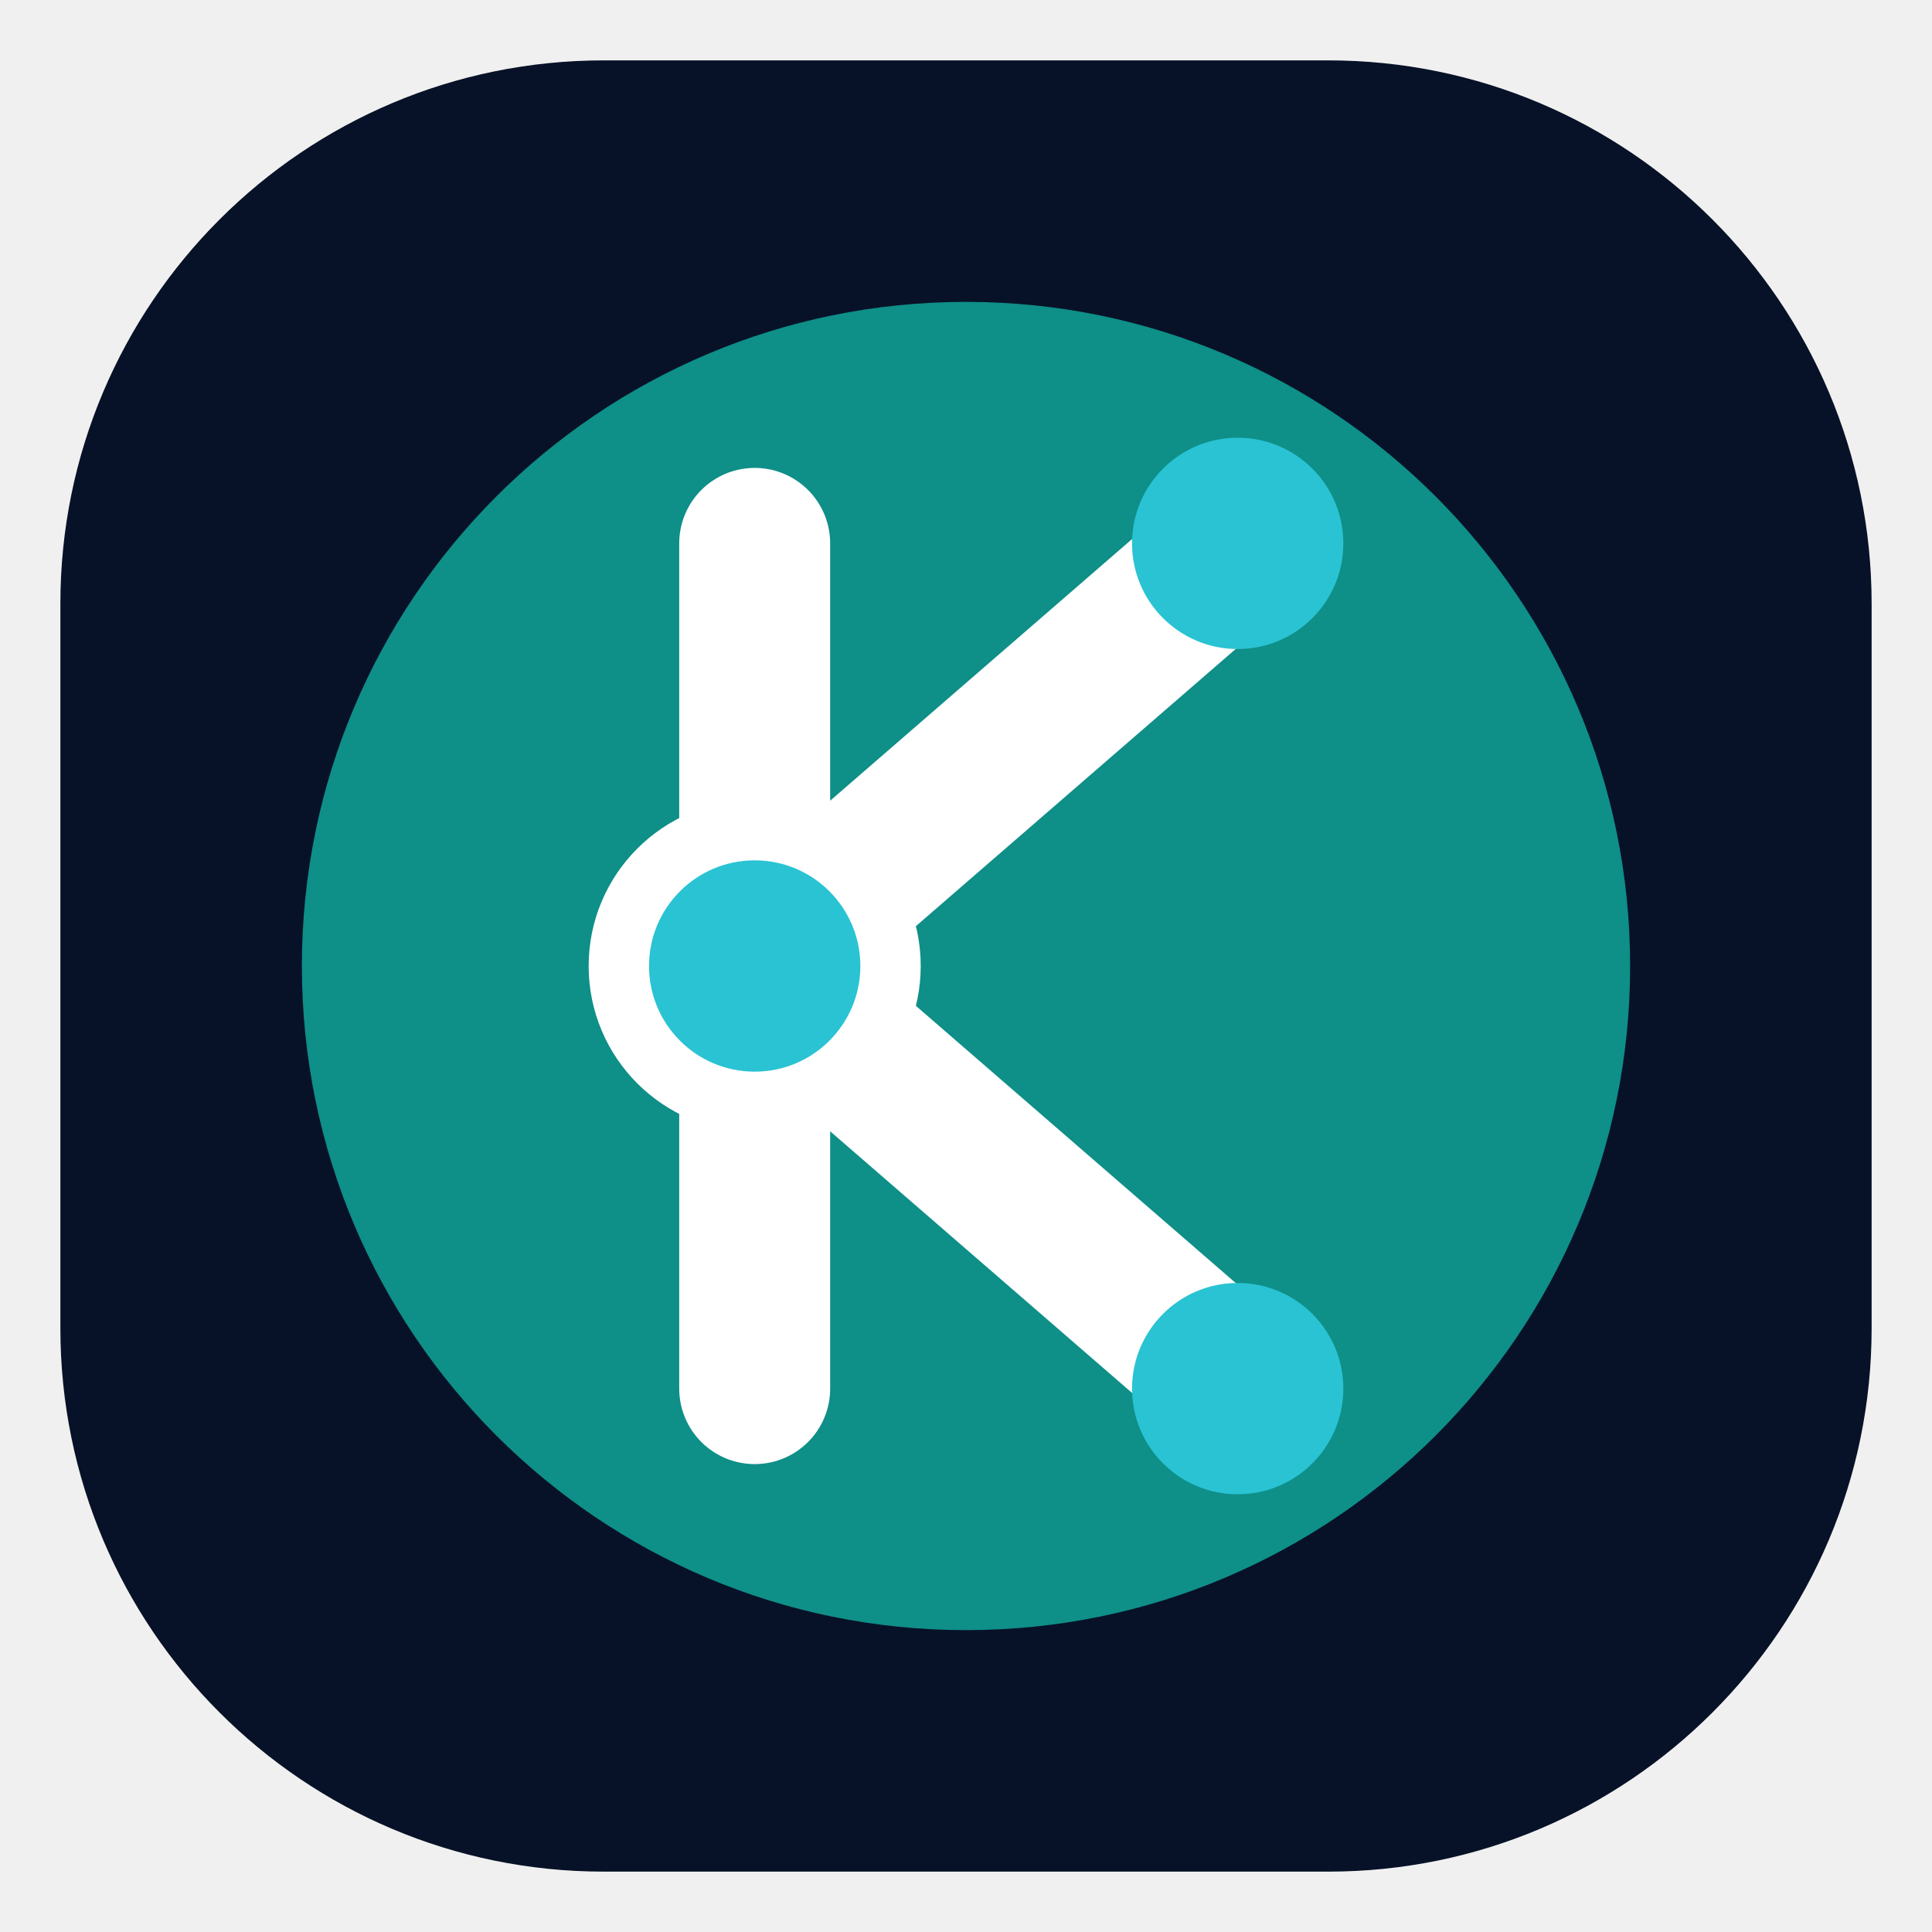
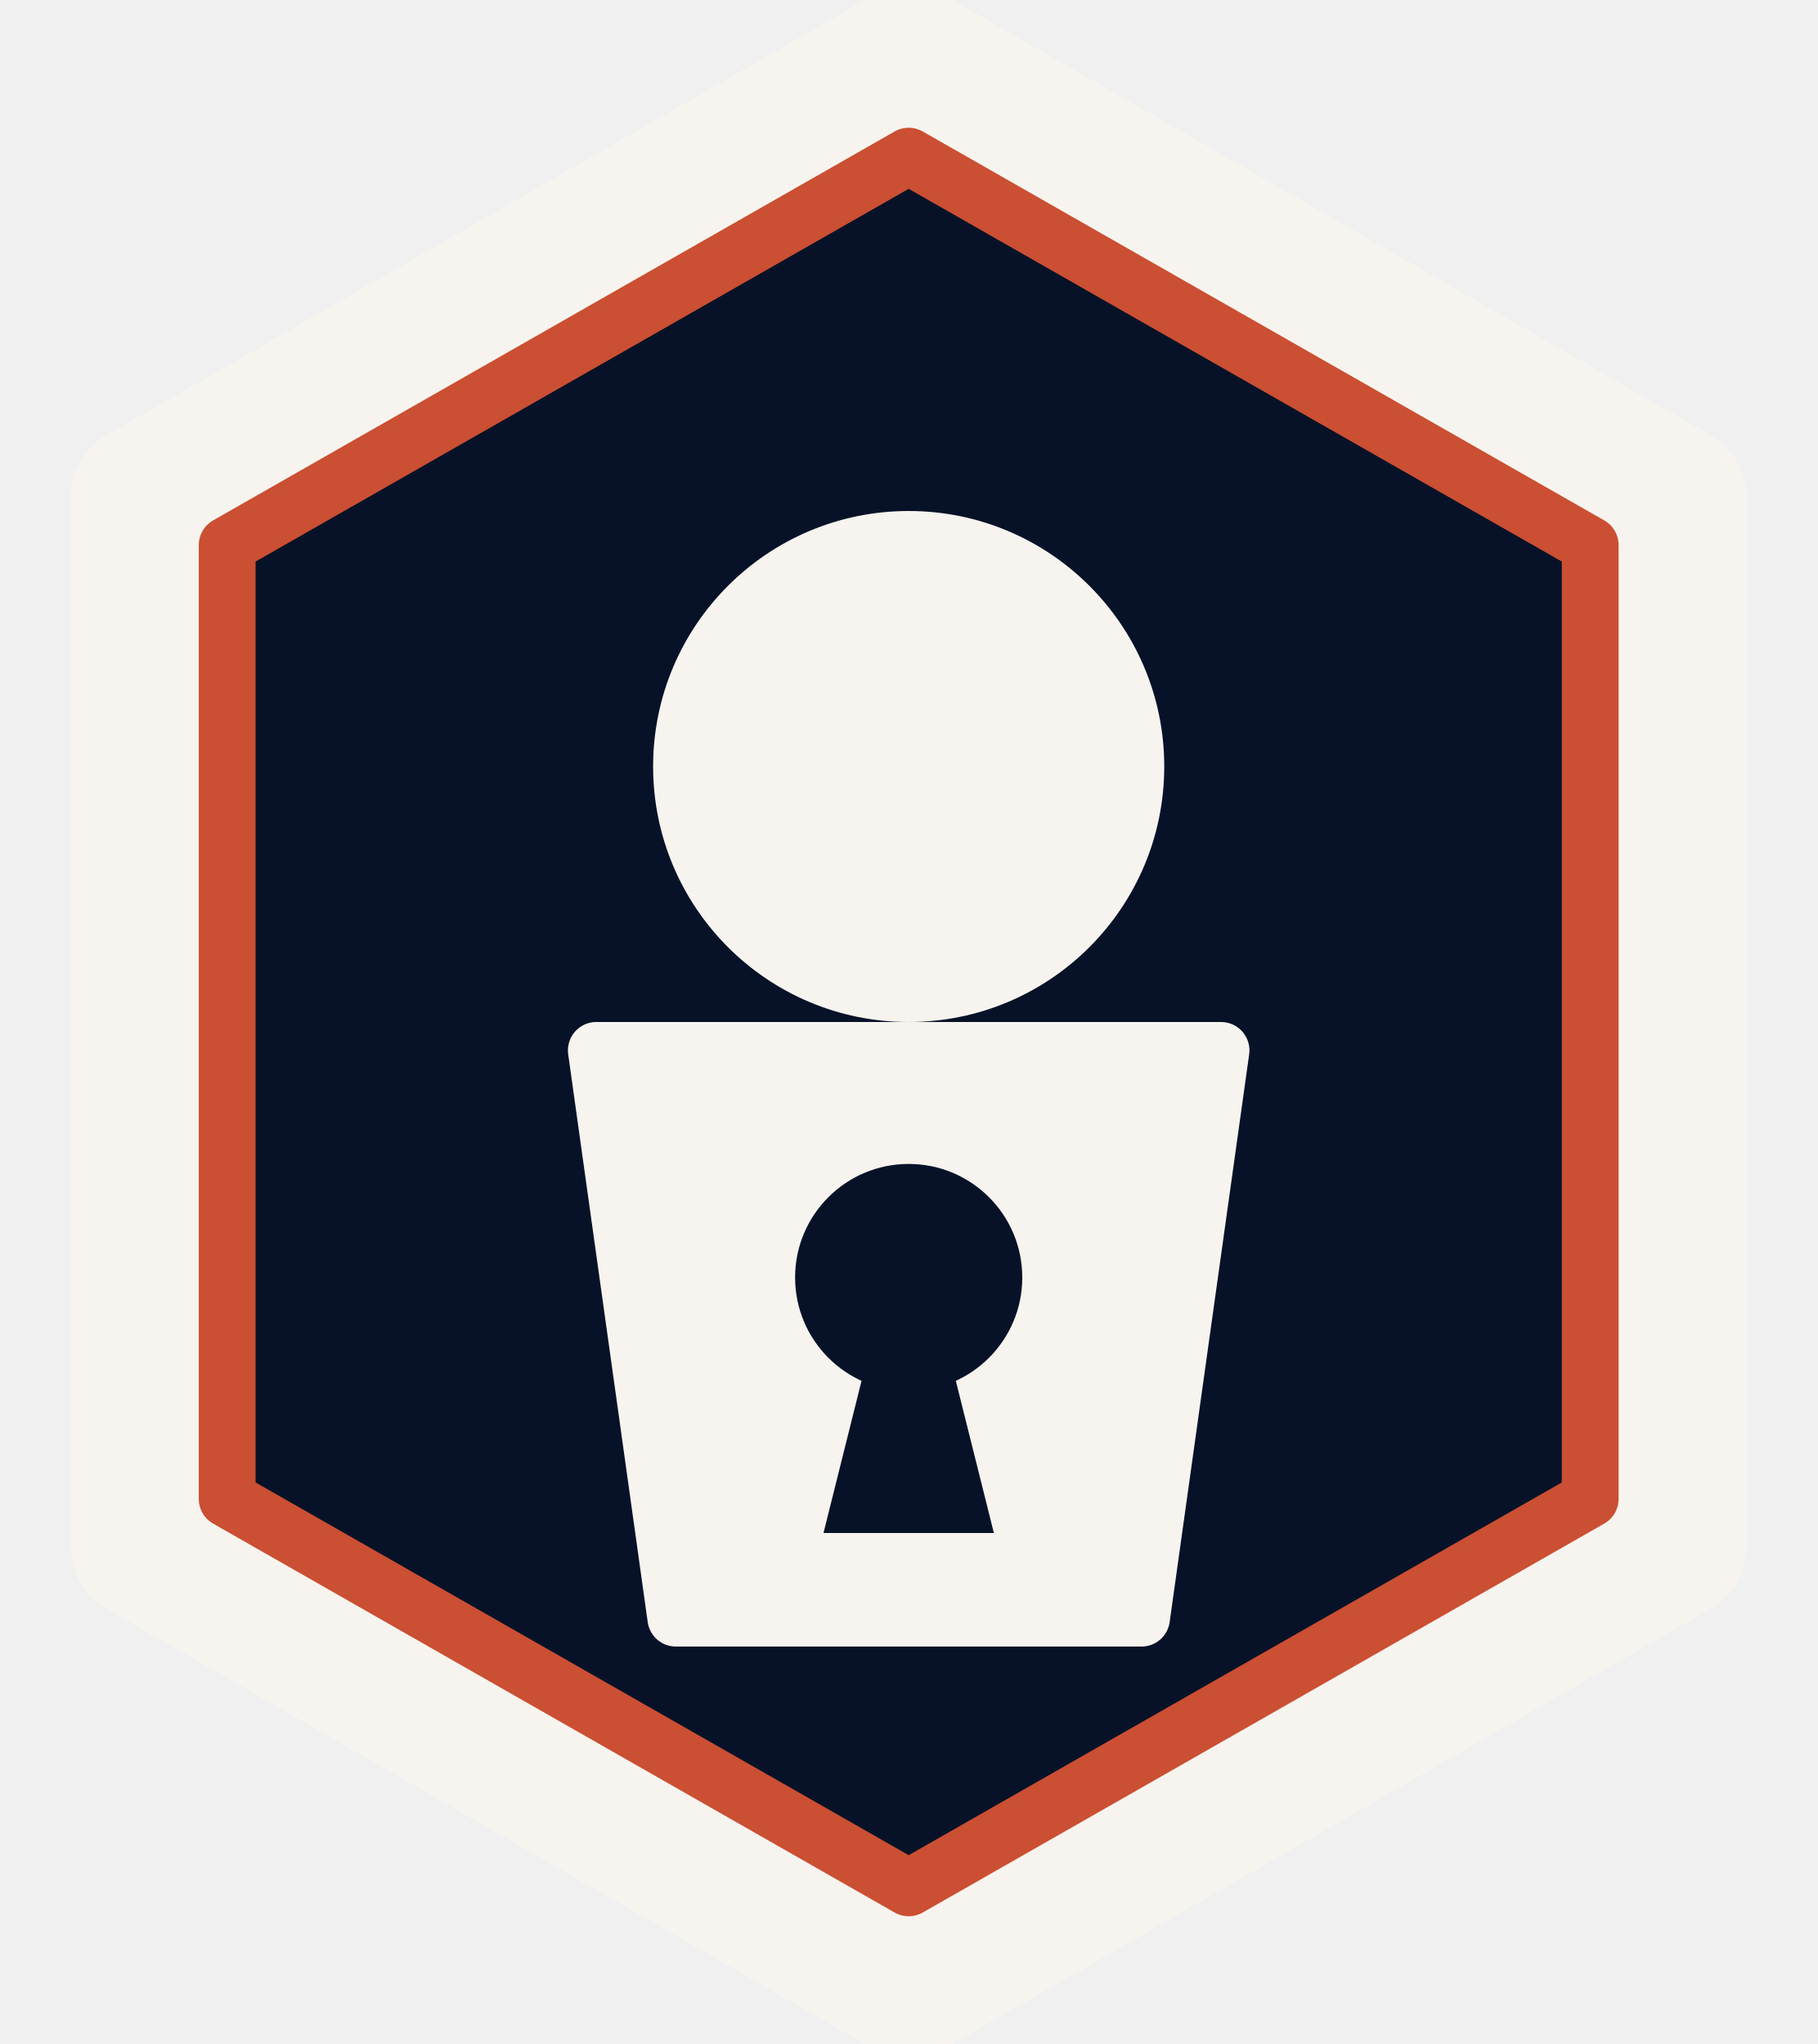
- <svg xmlns="http://www.w3.org/2000/svg" viewBox="0 0 64 64" role="img" aria-labelledby="title desc">
-   <rect x="2" y="2" width="60" height="60" rx="18" fill="#071228" />
-   <circle cx="32" cy="32" r="22" fill="#0e8f88" />
-   <path d="M25 18v28M25 32l15-13M25 32l15 13" fill="none" stroke="#fff" stroke-width="5" stroke-linecap="round" stroke-linejoin="round" />
-   <circle cx="25" cy="32" r="4.5" fill="#29c3d3" stroke="#fff" stroke-width="2" />
-   <circle cx="41" cy="18" r="3.5" fill="#29c3d3" />
-   <circle cx="41" cy="46" r="3.5" fill="#29c3d3" />
+ <svg xmlns="http://www.w3.org/2000/svg" viewBox="0 0 64 72" role="img" aria-labelledby="title desc">
+   <path d="M32 2 59 17.5v37L32 70 5 54.5v-37Z" fill="#071228" stroke="#f7f4ef" stroke-width="5" stroke-linejoin="round" />
+   <path d="M32 5.5 56 19.2v33.6L32 66.5 8 52.8V19.2Z" fill="none" stroke="#cb4f32" stroke-width="2" stroke-linejoin="round" />
+   <circle cx="32" cy="27" r="9" fill="#f7f4ef" />
+   <path d="M21 37h22l-2.8 20H23.8Z" fill="#f7f4ef" stroke="#f7f4ef" stroke-width="2" stroke-linejoin="round" />
+   <circle cx="32" cy="45" r="4" fill="#071228" />
+   <path d="M30.5 48h3L35 54h-6Z" fill="#071228" />
</svg>
